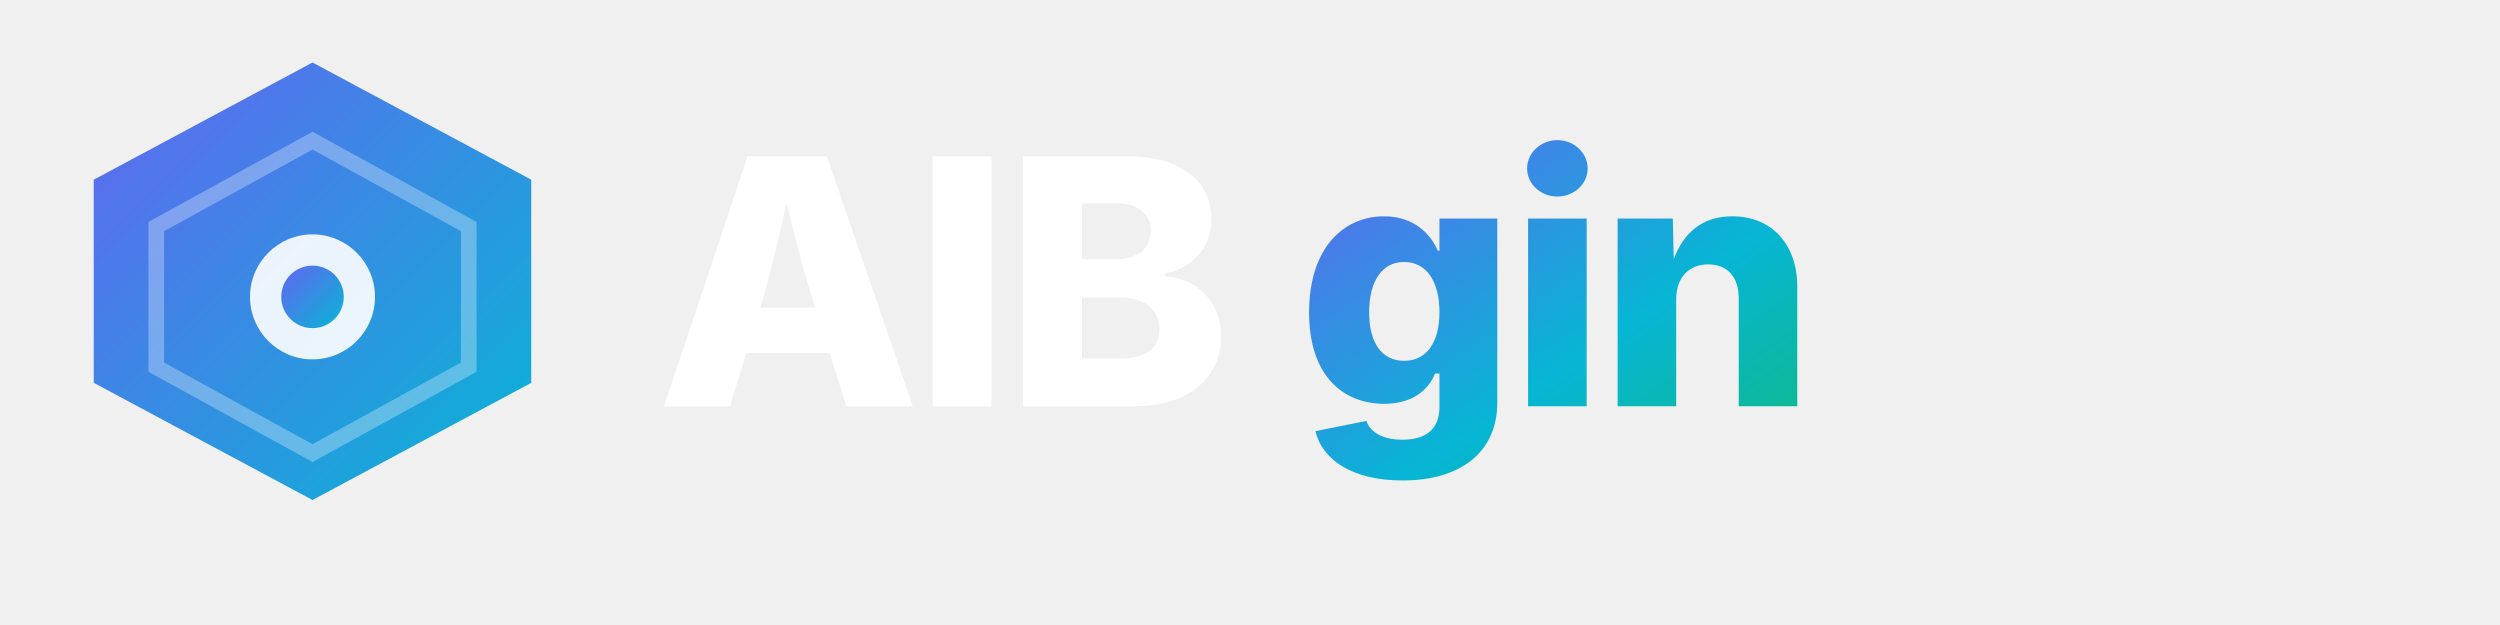
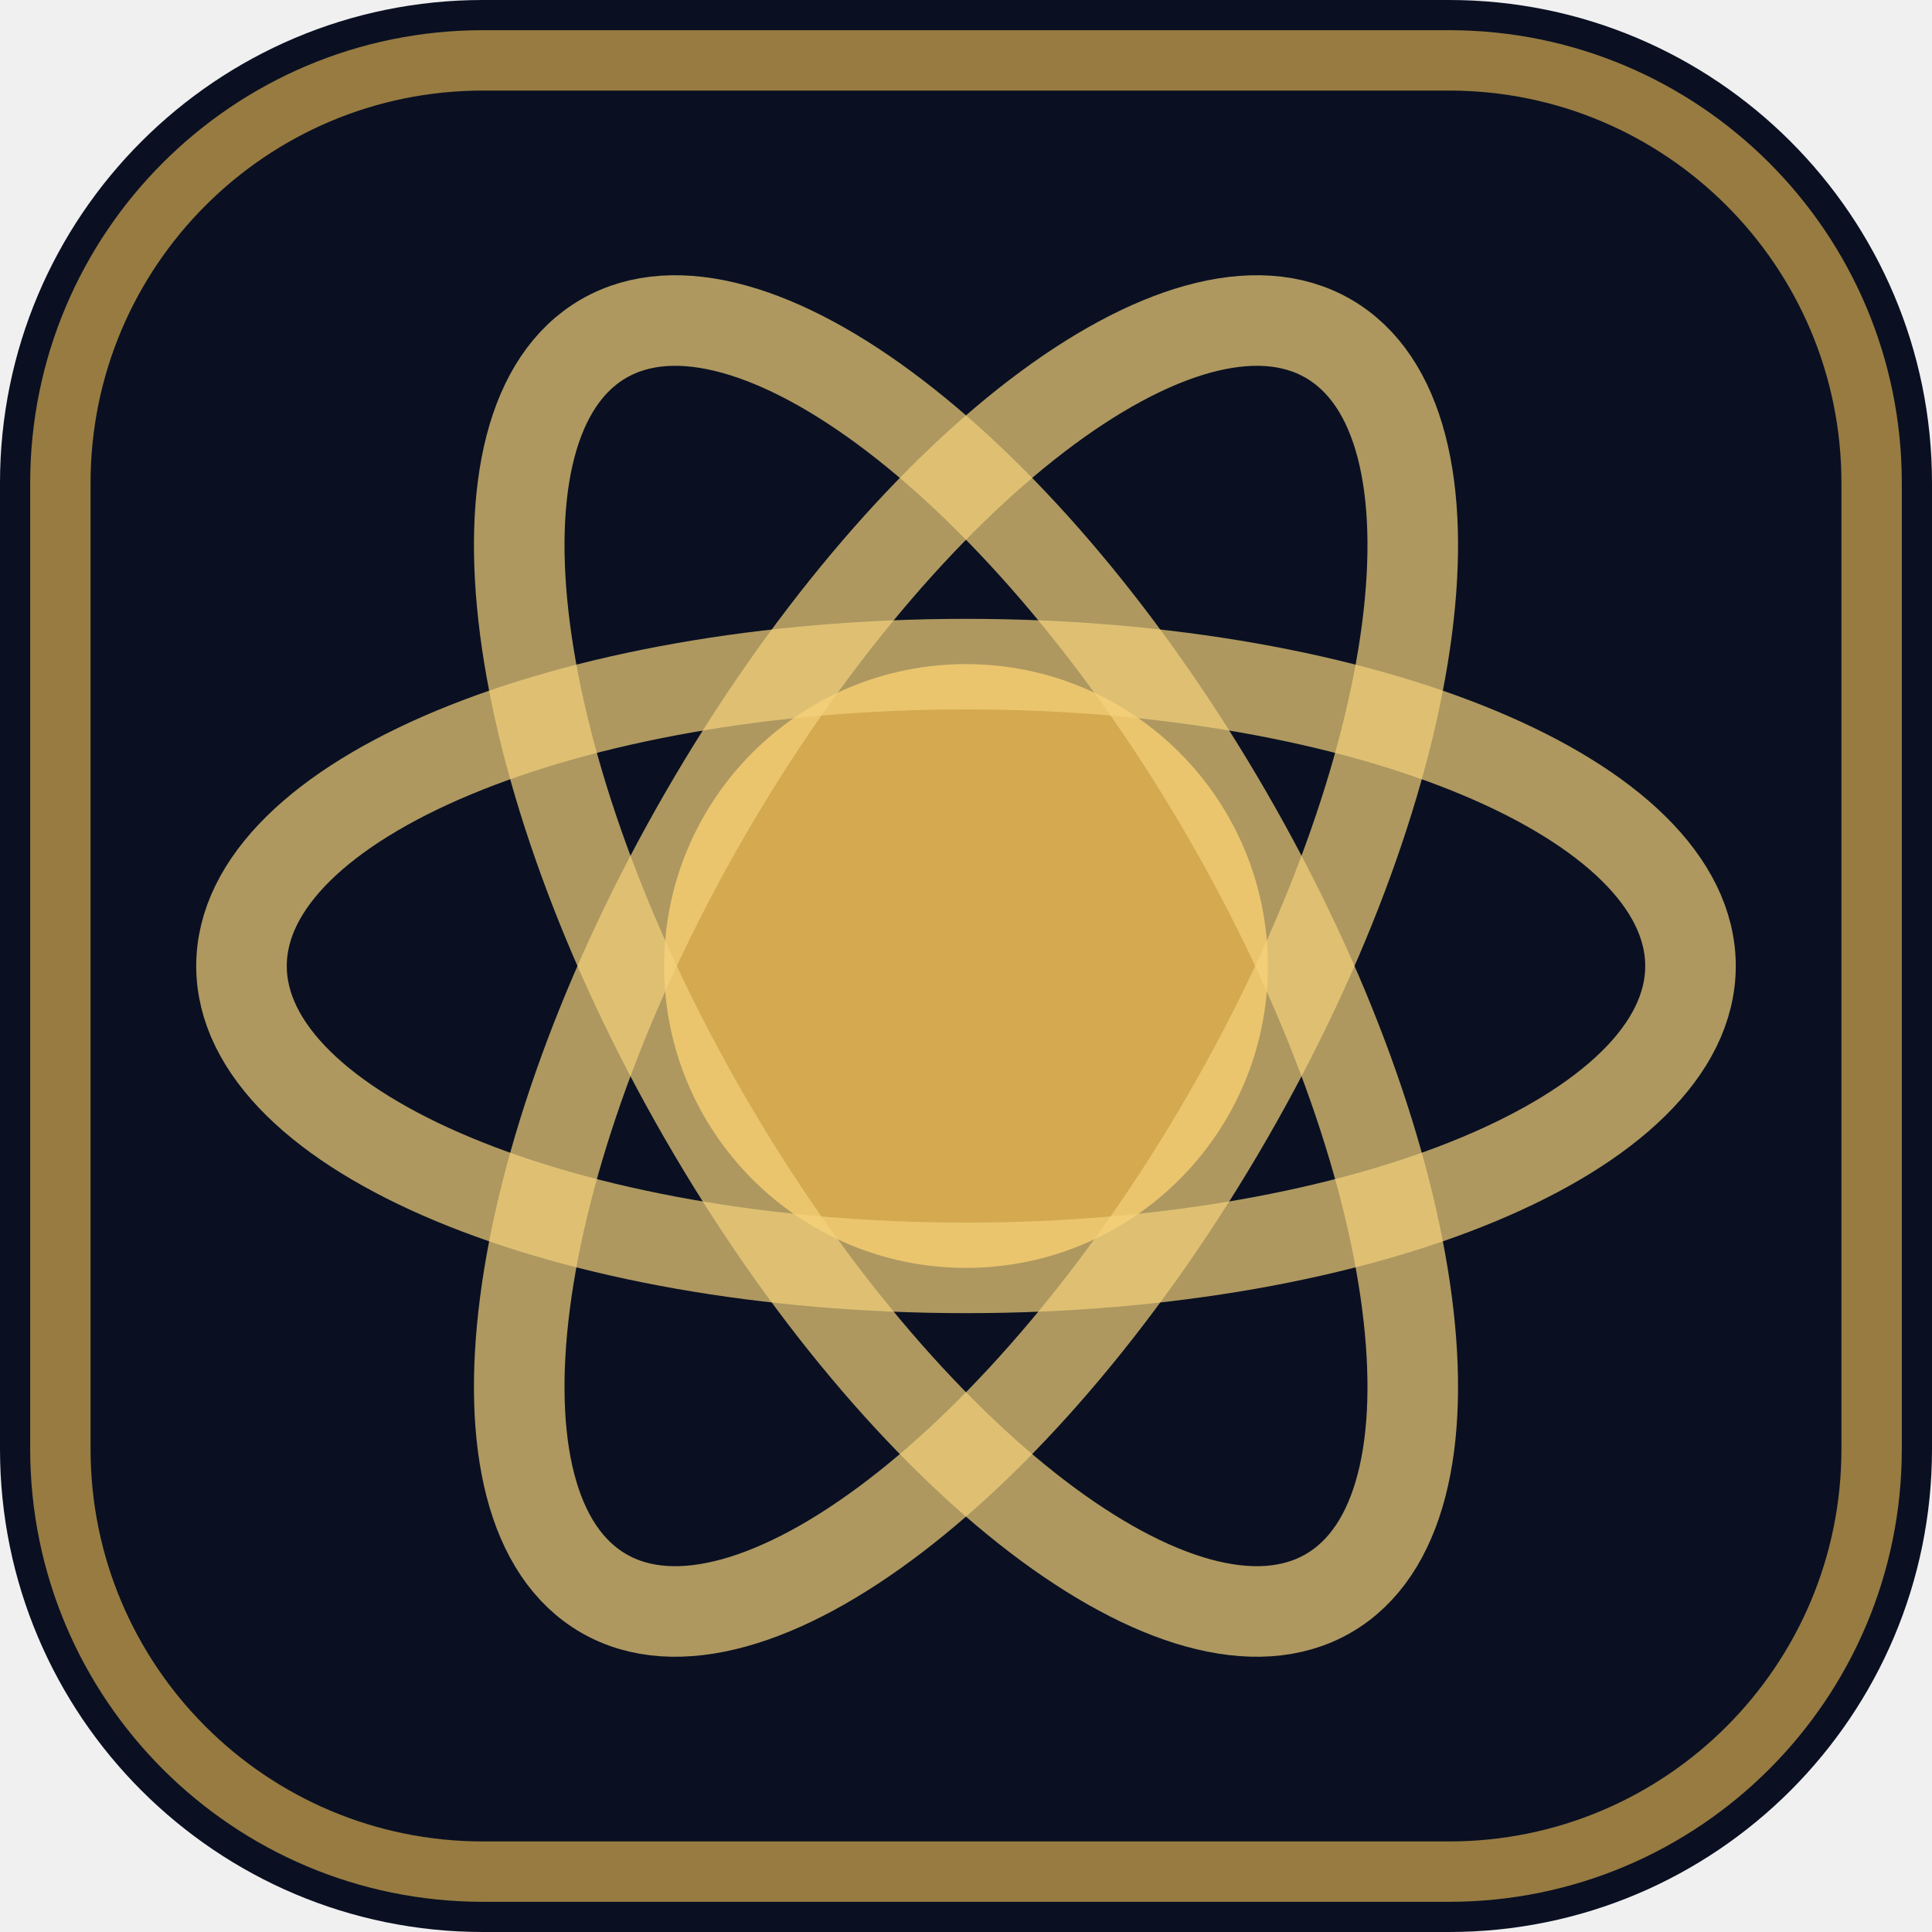
- <svg xmlns="http://www.w3.org/2000/svg" width="160" height="40" viewBox="0 0 160 40" fill="none">
-   <defs>
-     <linearGradient id="aibgin-grad" x1="0" y1="0" x2="1" y2="1">
-       <stop offset="0%" stop-color="#6366f1" />
-       <stop offset="60%" stop-color="#06b6d4" />
-       <stop offset="100%" stop-color="#10b981" />
-     </linearGradient>
-     <linearGradient id="aibgin-icon" x1="0" y1="0" x2="1" y2="1">
-       <stop offset="0%" stop-color="#6366f1" />
-       <stop offset="100%" stop-color="#06b6d4" />
-     </linearGradient>
-   </defs>
-   <path d="M20 4L34 11.5V24.5L20 32L6 24.5V11.5L20 4Z" fill="url(#aibgin-icon)" />
-   <path d="M20 9L30 14.5V23.5L20 29L10 23.5V14.5L20 9Z" fill="none" stroke="white" stroke-width="1" stroke-opacity="0.3" />
-   <circle cx="20" cy="19" r="4" fill="white" fill-opacity="0.9" />
-   <circle cx="20" cy="19" r="2" fill="url(#aibgin-icon)" />
-   <text x="42" y="26" font-family="'Plus Jakarta Sans', Inter, system-ui, sans-serif" font-size="22" font-weight="800" fill="white" letter-spacing="-0.5">AIB</text>
-   <text x="83" y="26" font-family="'Plus Jakarta Sans', Inter, system-ui, sans-serif" font-size="22" font-weight="800" fill="url(#aibgin-grad)" letter-spacing="-0.5">gin</text>
+ <svg xmlns="http://www.w3.org/2000/svg" width="32" height="32" viewBox="0 0 32 32" fill="none">
+   <rect width="32" height="32" rx="8" fill="#0a1022" />
+   <rect x="1" y="1" width="30" height="30" rx="7" fill="none" stroke="#d4a94f" stroke-opacity="0.7" />
+   <circle cx="16" cy="16" r="5" fill="#d4a94f" />
+   <ellipse cx="16" cy="16" rx="12" ry="5" fill="none" stroke="#f3d27a" stroke-width="1.5" opacity="0.7" />
+   <ellipse cx="16" cy="16" rx="12" ry="5" fill="none" stroke="#f3d27a" stroke-width="1.5" opacity="0.7" transform="rotate(60 16 16)" />
+   <ellipse cx="16" cy="16" rx="12" ry="5" fill="none" stroke="#f3d27a" stroke-width="1.5" opacity="0.7" transform="rotate(120 16 16)" />
</svg>
